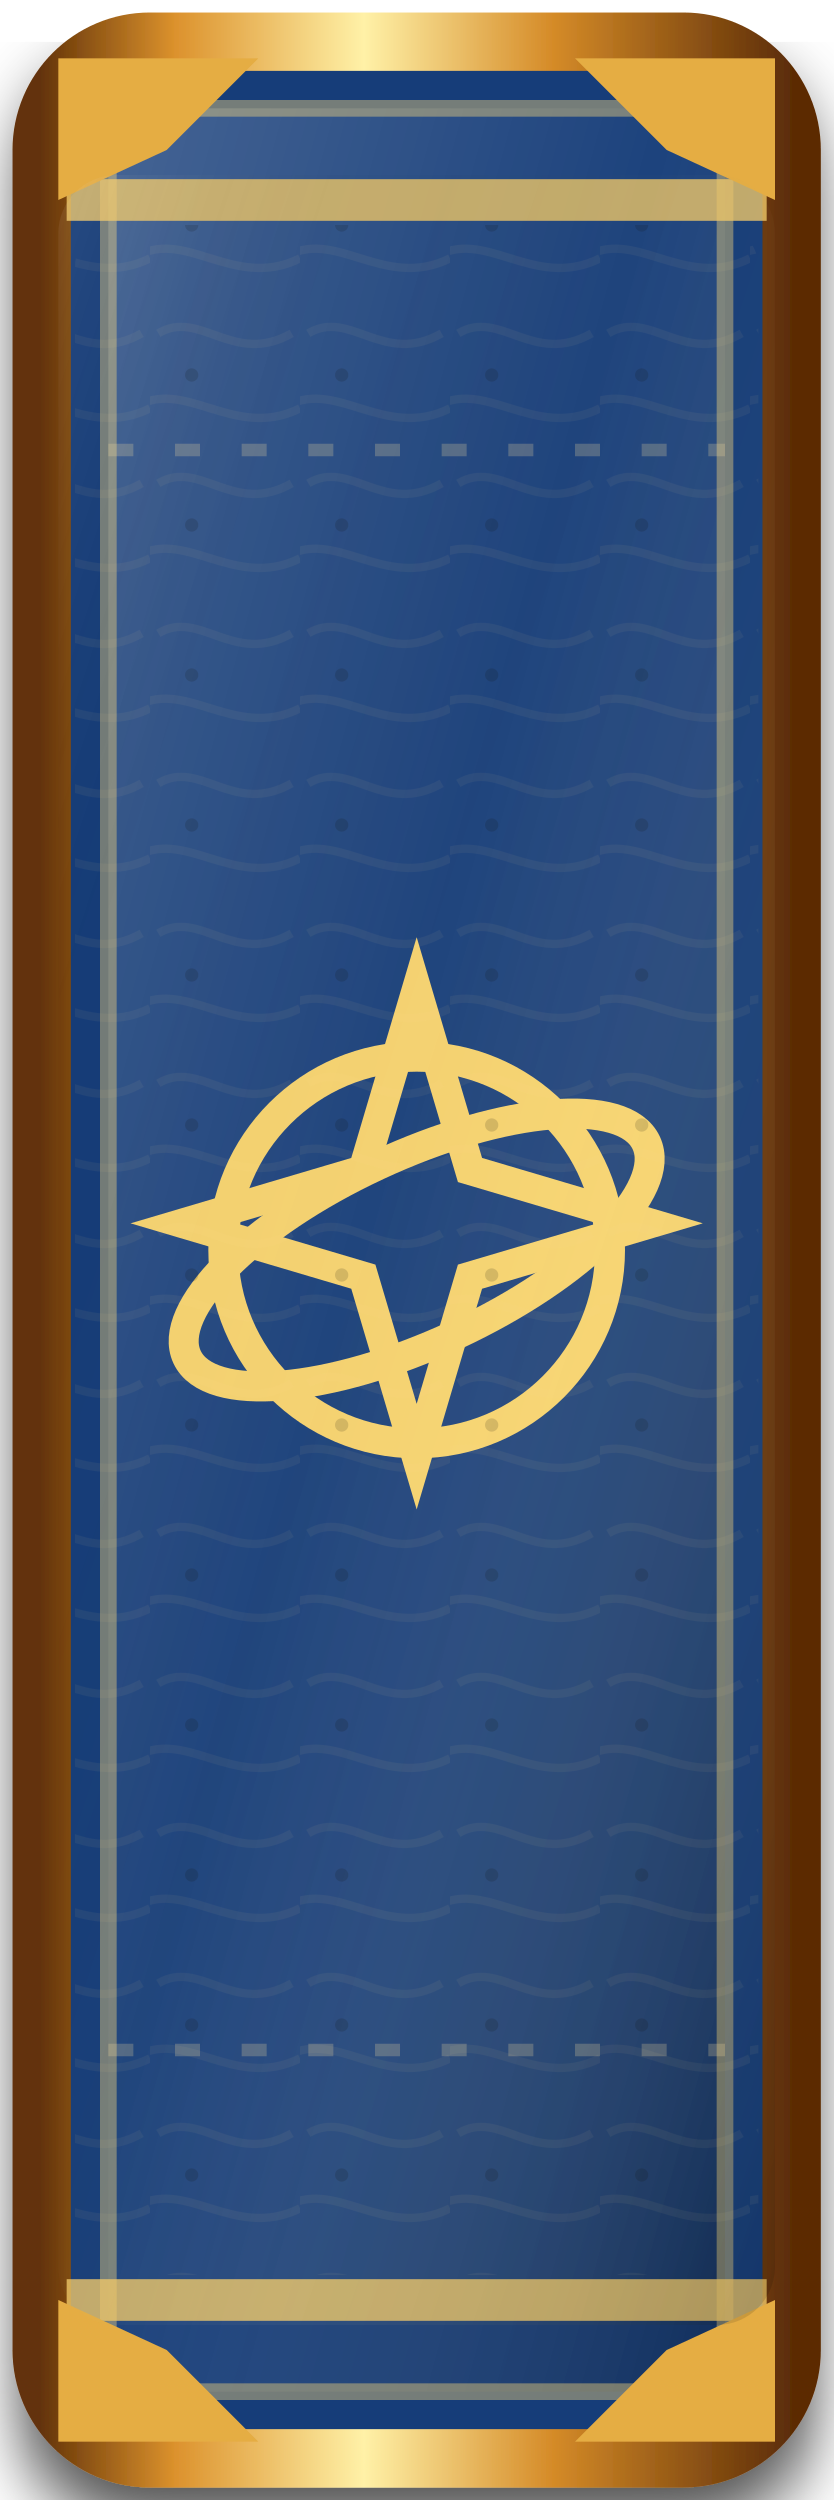
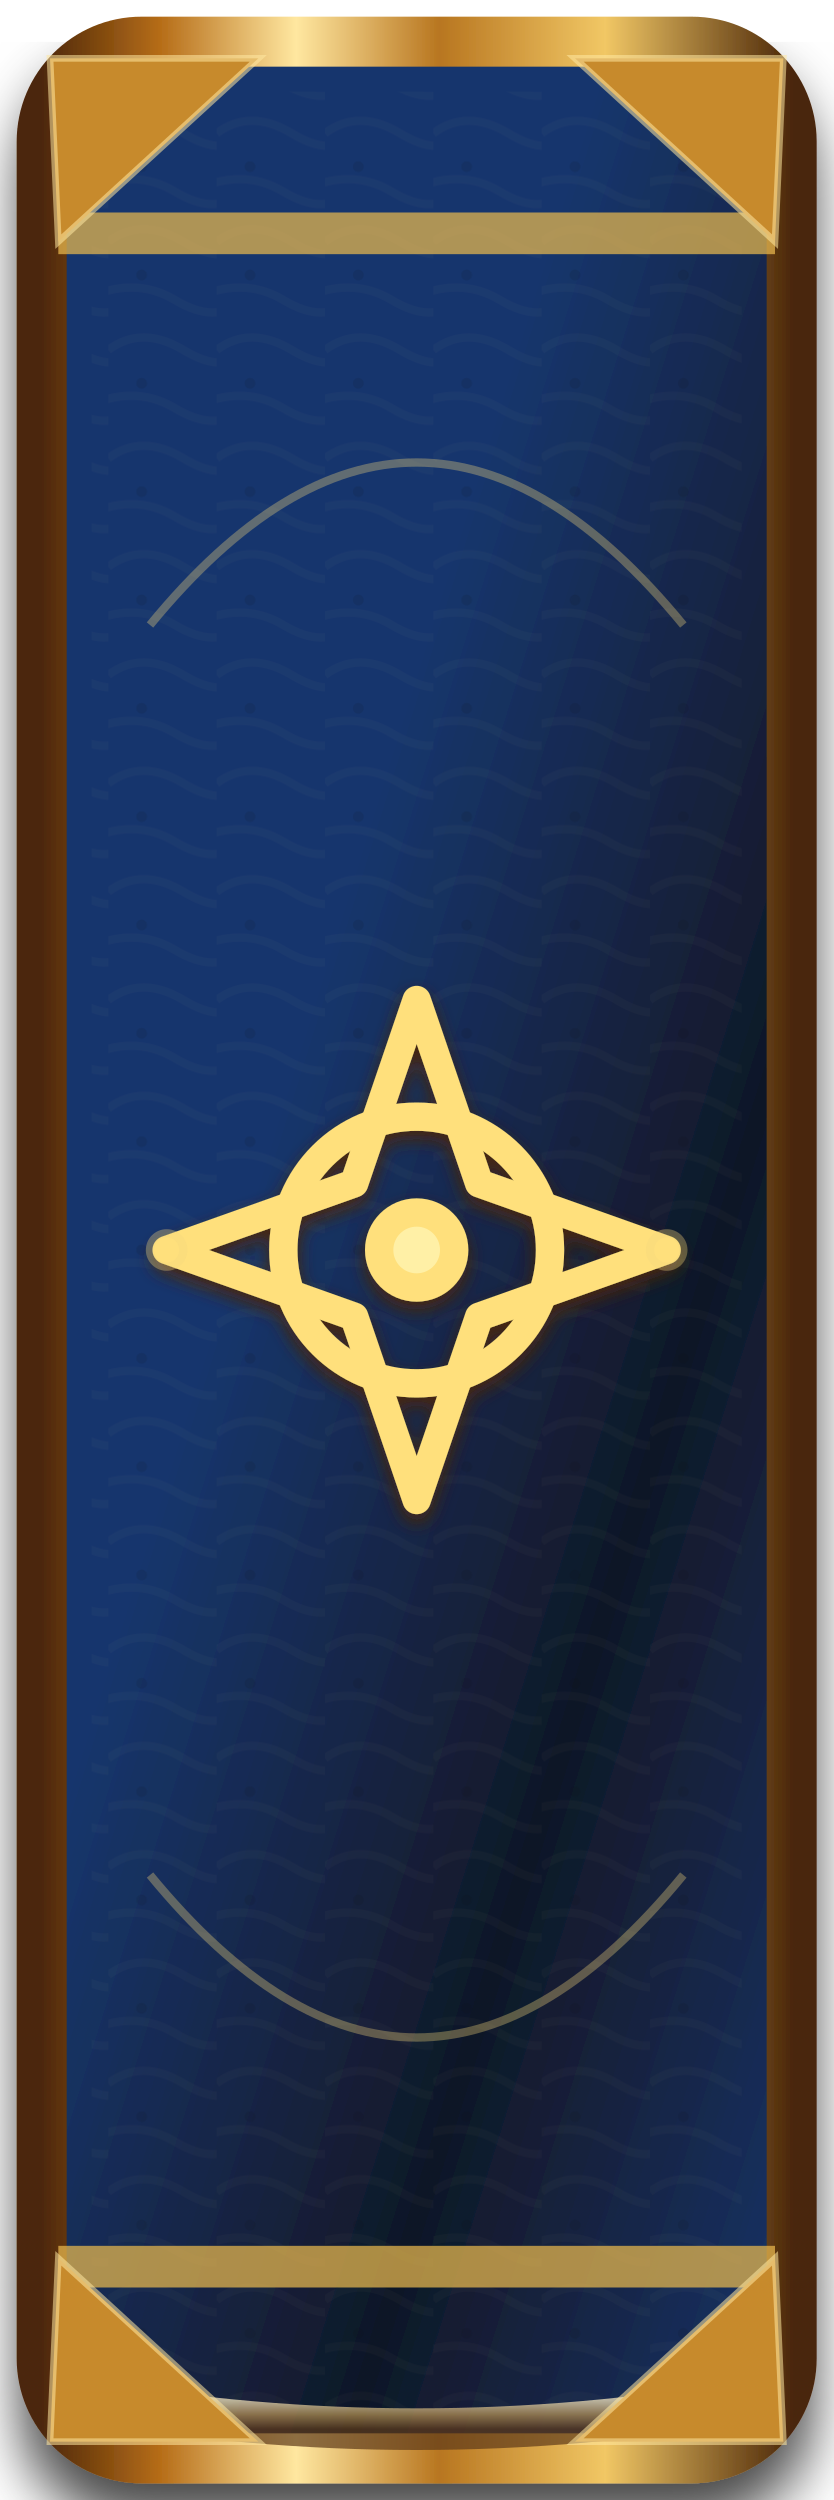
<svg xmlns="http://www.w3.org/2000/svg" data-shape="3V" data-role="celestial-codex" viewBox="0 0 100 300">
  <defs>
    <linearGradient id="gold" x1="0" x2="1">
-       <stop stop-color="#633307" />
-       <stop offset=".18" stop-color="#dc922d" />
-       <stop offset=".43" stop-color="#fff1a7" />
-       <stop offset=".68" stop-color="#d58b28" />
-       <stop offset="1" stop-color="#5b2c06" />
+       <stop stop-color="#4b2607" />
+       <stop offset=".16" stop-color="#b66d18" />
+       <stop offset=".34" stop-color="#ffe7a0" />
+       <stop offset=".53" stop-color="#b87620" />
+       <stop offset=".75" stop-color="#f1c765" />
+       <stop offset="1" stop-color="#4a2608" />
    </linearGradient>
-     <linearGradient id="shine" x1="0" y1="0" x2="1" y2="1">
-       <stop stop-color="#fff" stop-opacity=".2" />
-       <stop offset=".45" stop-color="#fff" stop-opacity=".03" />
-       <stop offset="1" stop-color="#000" stop-opacity=".24" />
+     <linearGradient id="leather" x1="0" y1="0" x2="1" y2="1">
+       <stop stop-color="#15366d" />
+       <stop offset=".38" stop-color="#15366d" />
+       <stop offset=".7" stop-color="#111827" />
+       <stop offset="1" stop-color="#15366d" />
    </linearGradient>
-     <filter id="s" x="-20%" y="-20%" width="150%" height="170%">
-       <feDropShadow dx="0" dy="5" stdDeviation="4" flood-color="#000" flood-opacity=".68" />
+     <linearGradient id="page" x1="0" y1="0" x2="0" y2="1">
+       <stop stop-color="#fff0c4" />
+       <stop offset=".5" stop-color="#b99454" />
+       <stop offset="1" stop-color="#5e3b19" />
+     </linearGradient>
+     <pattern id="grain" width="13" height="13" patternUnits="userSpaceOnUse">
+       <path d="M0 3Q4 0 9 3T16 3M-3 10Q3 7 8 10T16 10" fill="none" stroke="#ffe8a0" stroke-opacity=".075" />
+       <circle cx="4" cy="7" r=".65" fill="#08090c" opacity=".28" />
+     </pattern>
+     <filter id="shadow" x="-20%" y="-25%" width="145%" height="165%">
+       <feDropShadow dx="0" dy="5" stdDeviation="3.5" flood-color="#000" flood-opacity=".72" />
    </filter>
-     <linearGradient id="leather" x1="0" y1="0" x2="1" y2="1">
-       <stop stop-color="#ffffff" stop-opacity=".16" />
-       <stop offset=".22" stop-color="#000" stop-opacity=".03" />
-       <stop offset=".62" stop-color="#fff0b0" stop-opacity=".08" />
-       <stop offset="1" stop-color="#000" stop-opacity=".28" />
-     </linearGradient>
-     <pattern id="grain" width="18" height="18" patternUnits="userSpaceOnUse">
-       <path d="M1 4c5-3 9 4 16 0M-2 13c6-4 12 4 20 0" fill="none" stroke="#f6df9b" stroke-opacity=".07" stroke-width="1" />
-       <circle cx="5" cy="9" r=".8" fill="#120b08" opacity=".18" />
-     </pattern>
  </defs>
-   <rect x="5" y="5" width="90" height="290" rx="13" fill="#173d79" stroke="url(#gold)" stroke-width="7" filter="url(#s)" />
-   <rect x="13" y="13" width="74" height="274" rx="8" fill="url(#shine)" stroke="#f8d77a" stroke-opacity=".42" stroke-width="2" />
-   <path d="M8 24h84M8 276h84" stroke="#f2c968" stroke-width="5" opacity=".78" />
-   <g fill="#e5ad43">
-     <path d="M7 7h24L20 18 7 24Z" />
-     <path d="M93 7h-24l11 11 13 6Z" />
-     <path d="M7 293h24L20 282 7 276Z" />
-     <path d="M93 293h-24l11-11 13-6Z" />
+   <g filter="url(#shadow)" fill="url(#leather)" stroke="url(#gold)" stroke-width="6">
+     <rect x="5" y="5" width="90" height="290" rx="12" />
  </g>
-   <g transform="translate(50 150)" fill="none" stroke="#f7d472" stroke-width="3.6">
-     <circle r="23.2" />
-     <ellipse rx="30.4" ry="11.2" transform="rotate(-25)" />
-     <path d="M0-31.2l6.4 21.6 21.6 6.4-21.6 6.4-6.4 21.6-6.4-21.6-21.6-6.4 21.6-6.4Z" />
+   <g opacity=".34" fill="url(#grain)">
+     <rect x="11" y="11" width="78" height="278" rx="8" />
  </g>
-   <g pointer-events="none">
-     <rect x="7" y="21" width="86" height="258" rx="7" fill="url(#leather)" opacity=".48" />
-     <rect x="9" y="27" width="82" height="246" rx="5" fill="url(#grain)" opacity=".8" />
-     <path d="M13 54H87M13 246H87" stroke="#f8dda0" stroke-opacity=".24" stroke-width="1.5" stroke-dasharray="3 5" />
+   <path d="M10 288Q50 295 90 288" fill="none" stroke="url(#page)" stroke-width="5" opacity=".7" />
+   <path d="M7 28H93M7 272H93" class="band" />
+   <g fill="#c78a2c" stroke="#ffe7a0" stroke-opacity=".55" stroke-width=".8">
+     <path d="M6 7h25L19 18 7 29Z" />
+     <path d="M94 7h-25l12 11 12 11Z" />
+     <path d="M6 293h25L19 282 7 271Z" />
+     <path d="M94 293h-25l12-11 12-11Z" />
  </g>
+   <g transform="translate(50 150)" class="motif">
+     <path d="M0 -30L7.5 -8L30 0L7.5 8L0 30L-7.5 8L-30 0L-7.5 -8Z" />
+     <circle r="16" />
+     <circle r="4.5" fill="#fff0a6" />
+   </g>
+   <g fill="none" stroke="#f5d67c" stroke-opacity=".34" stroke-width="1">
+     <path d="M18 75Q50 36 82 75M18 225Q50 264 82 225" />
+     <circle cx="20" cy="150" r="2" />
+     <circle cx="80" cy="150" r="2" />
+   </g>
+   <style>.band{fill:none;stroke:#e9b94e;stroke-width:5;opacity:.72}.motif{fill:none;stroke:#ffe07c;stroke-width:3.4;stroke-linejoin:round;filter:drop-shadow(0 1px 1px #4a2508)}</style>
</svg>
